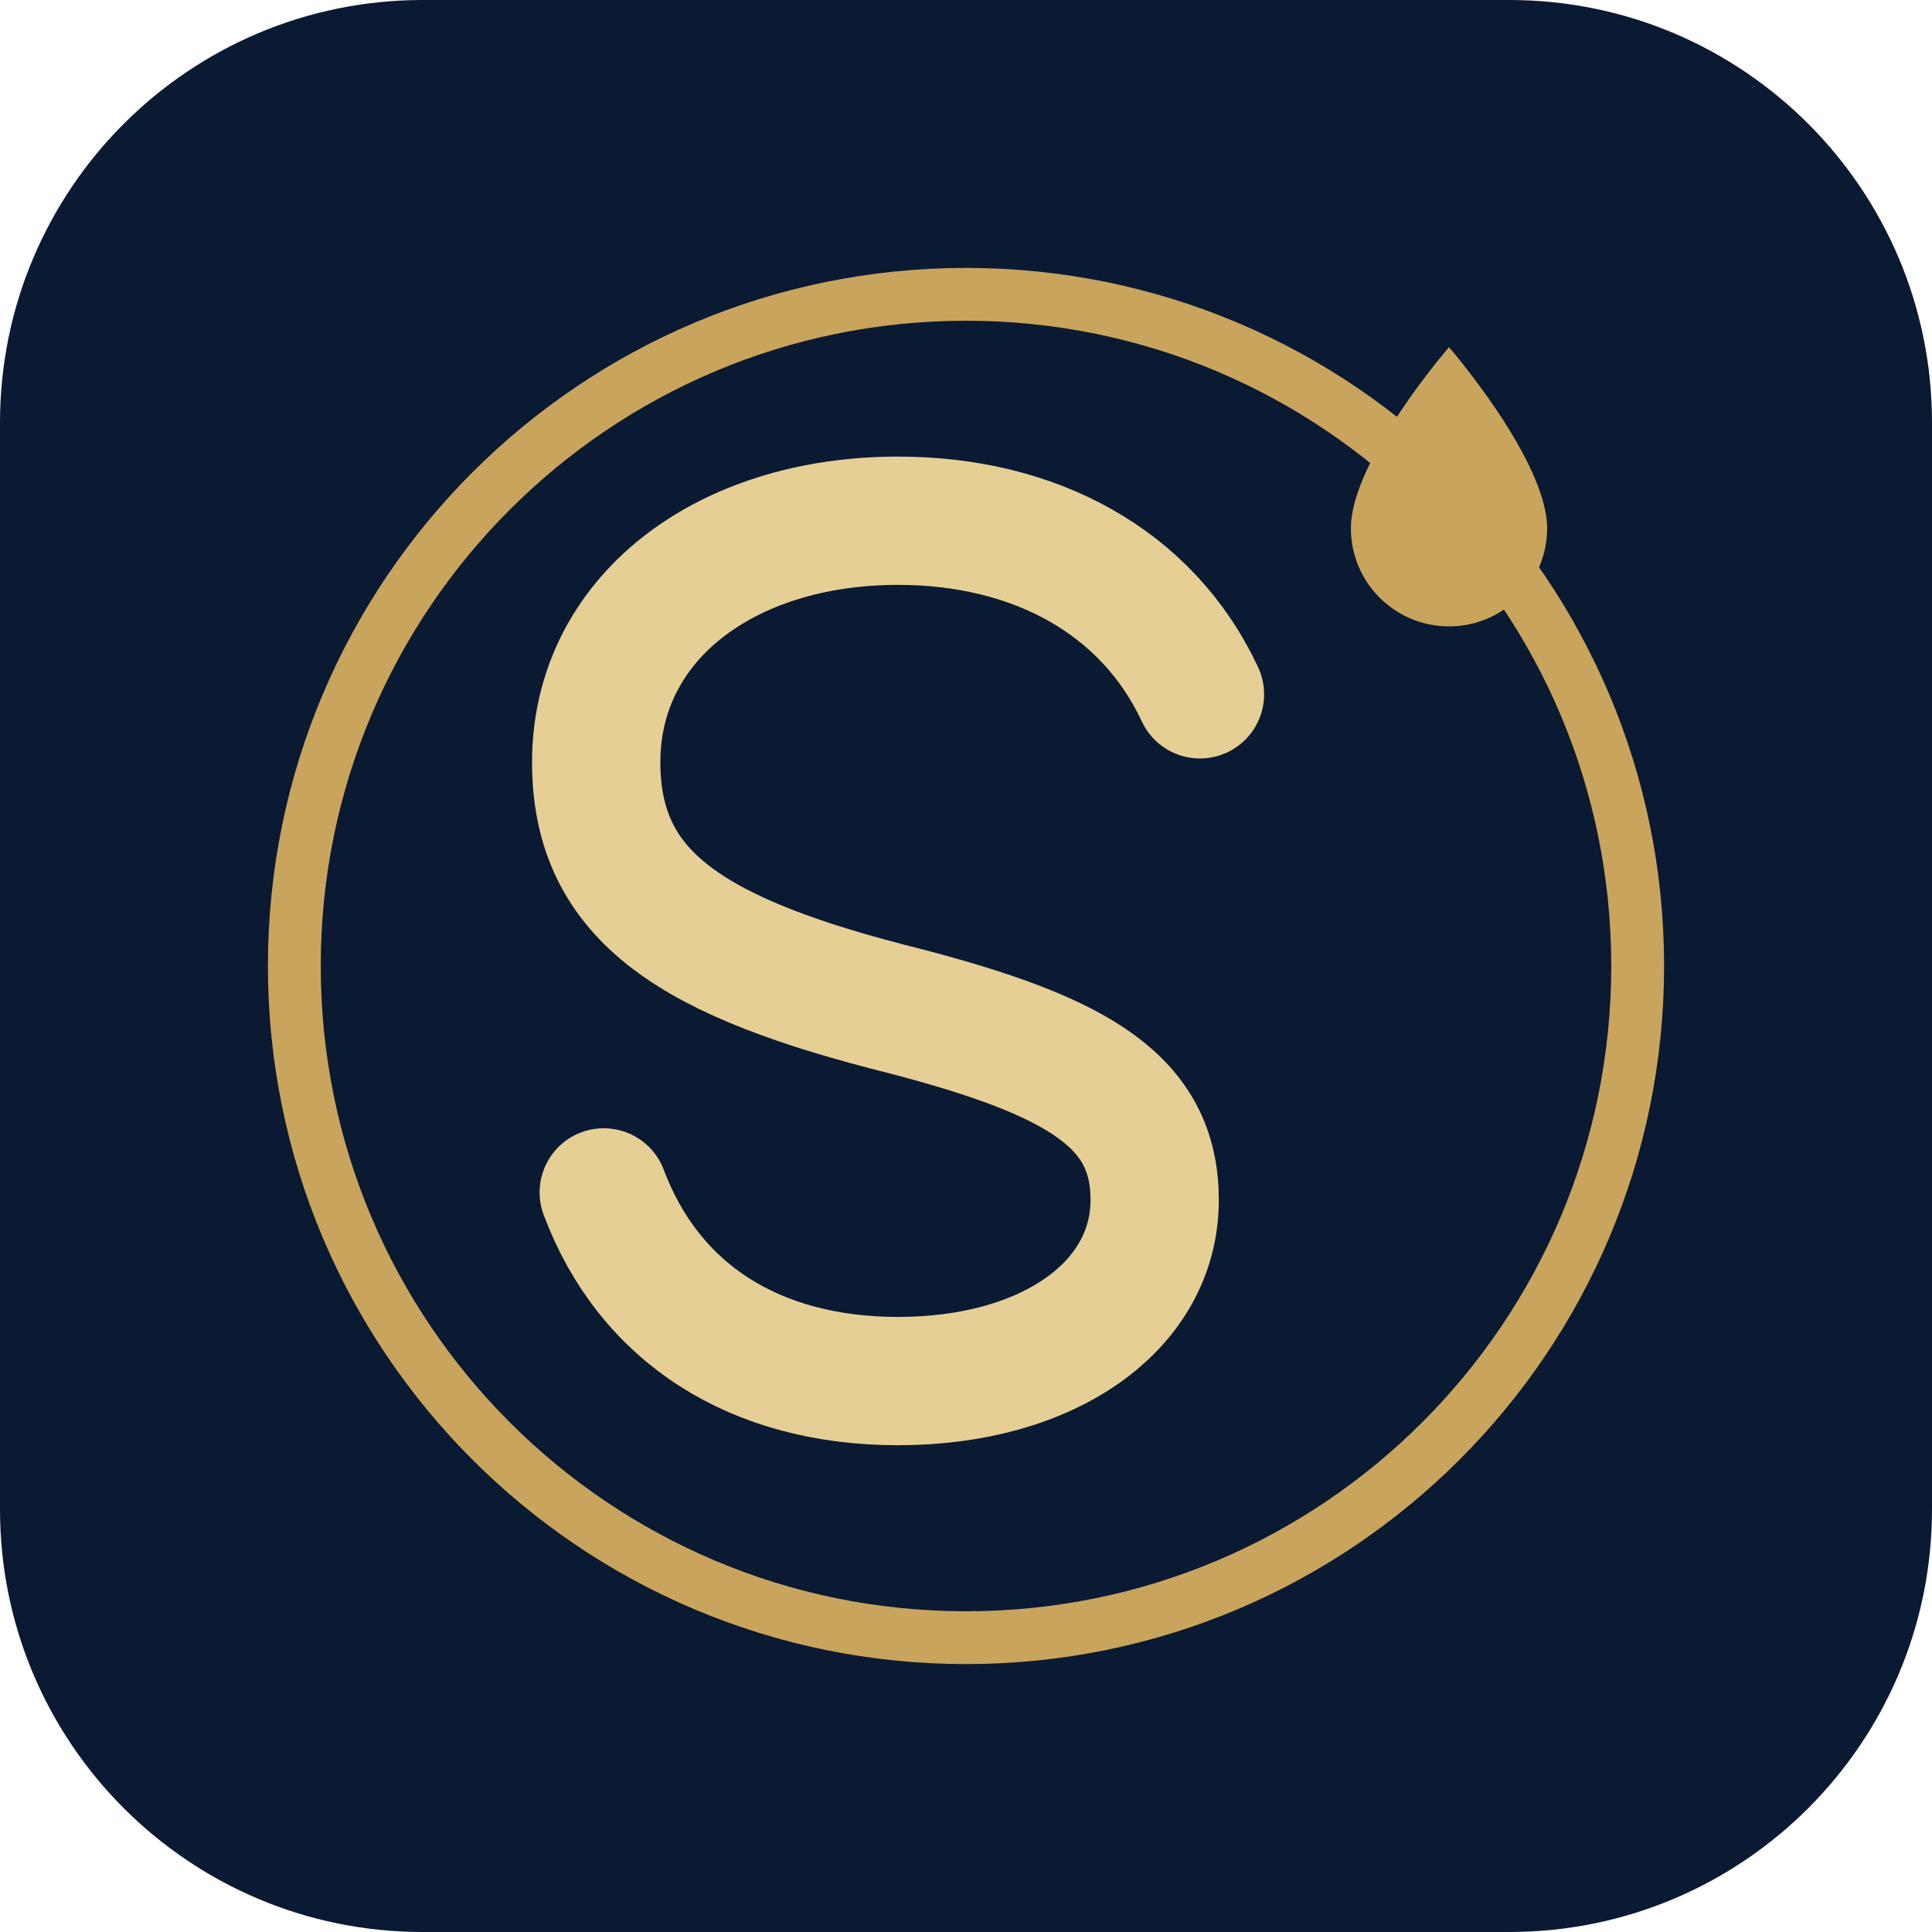
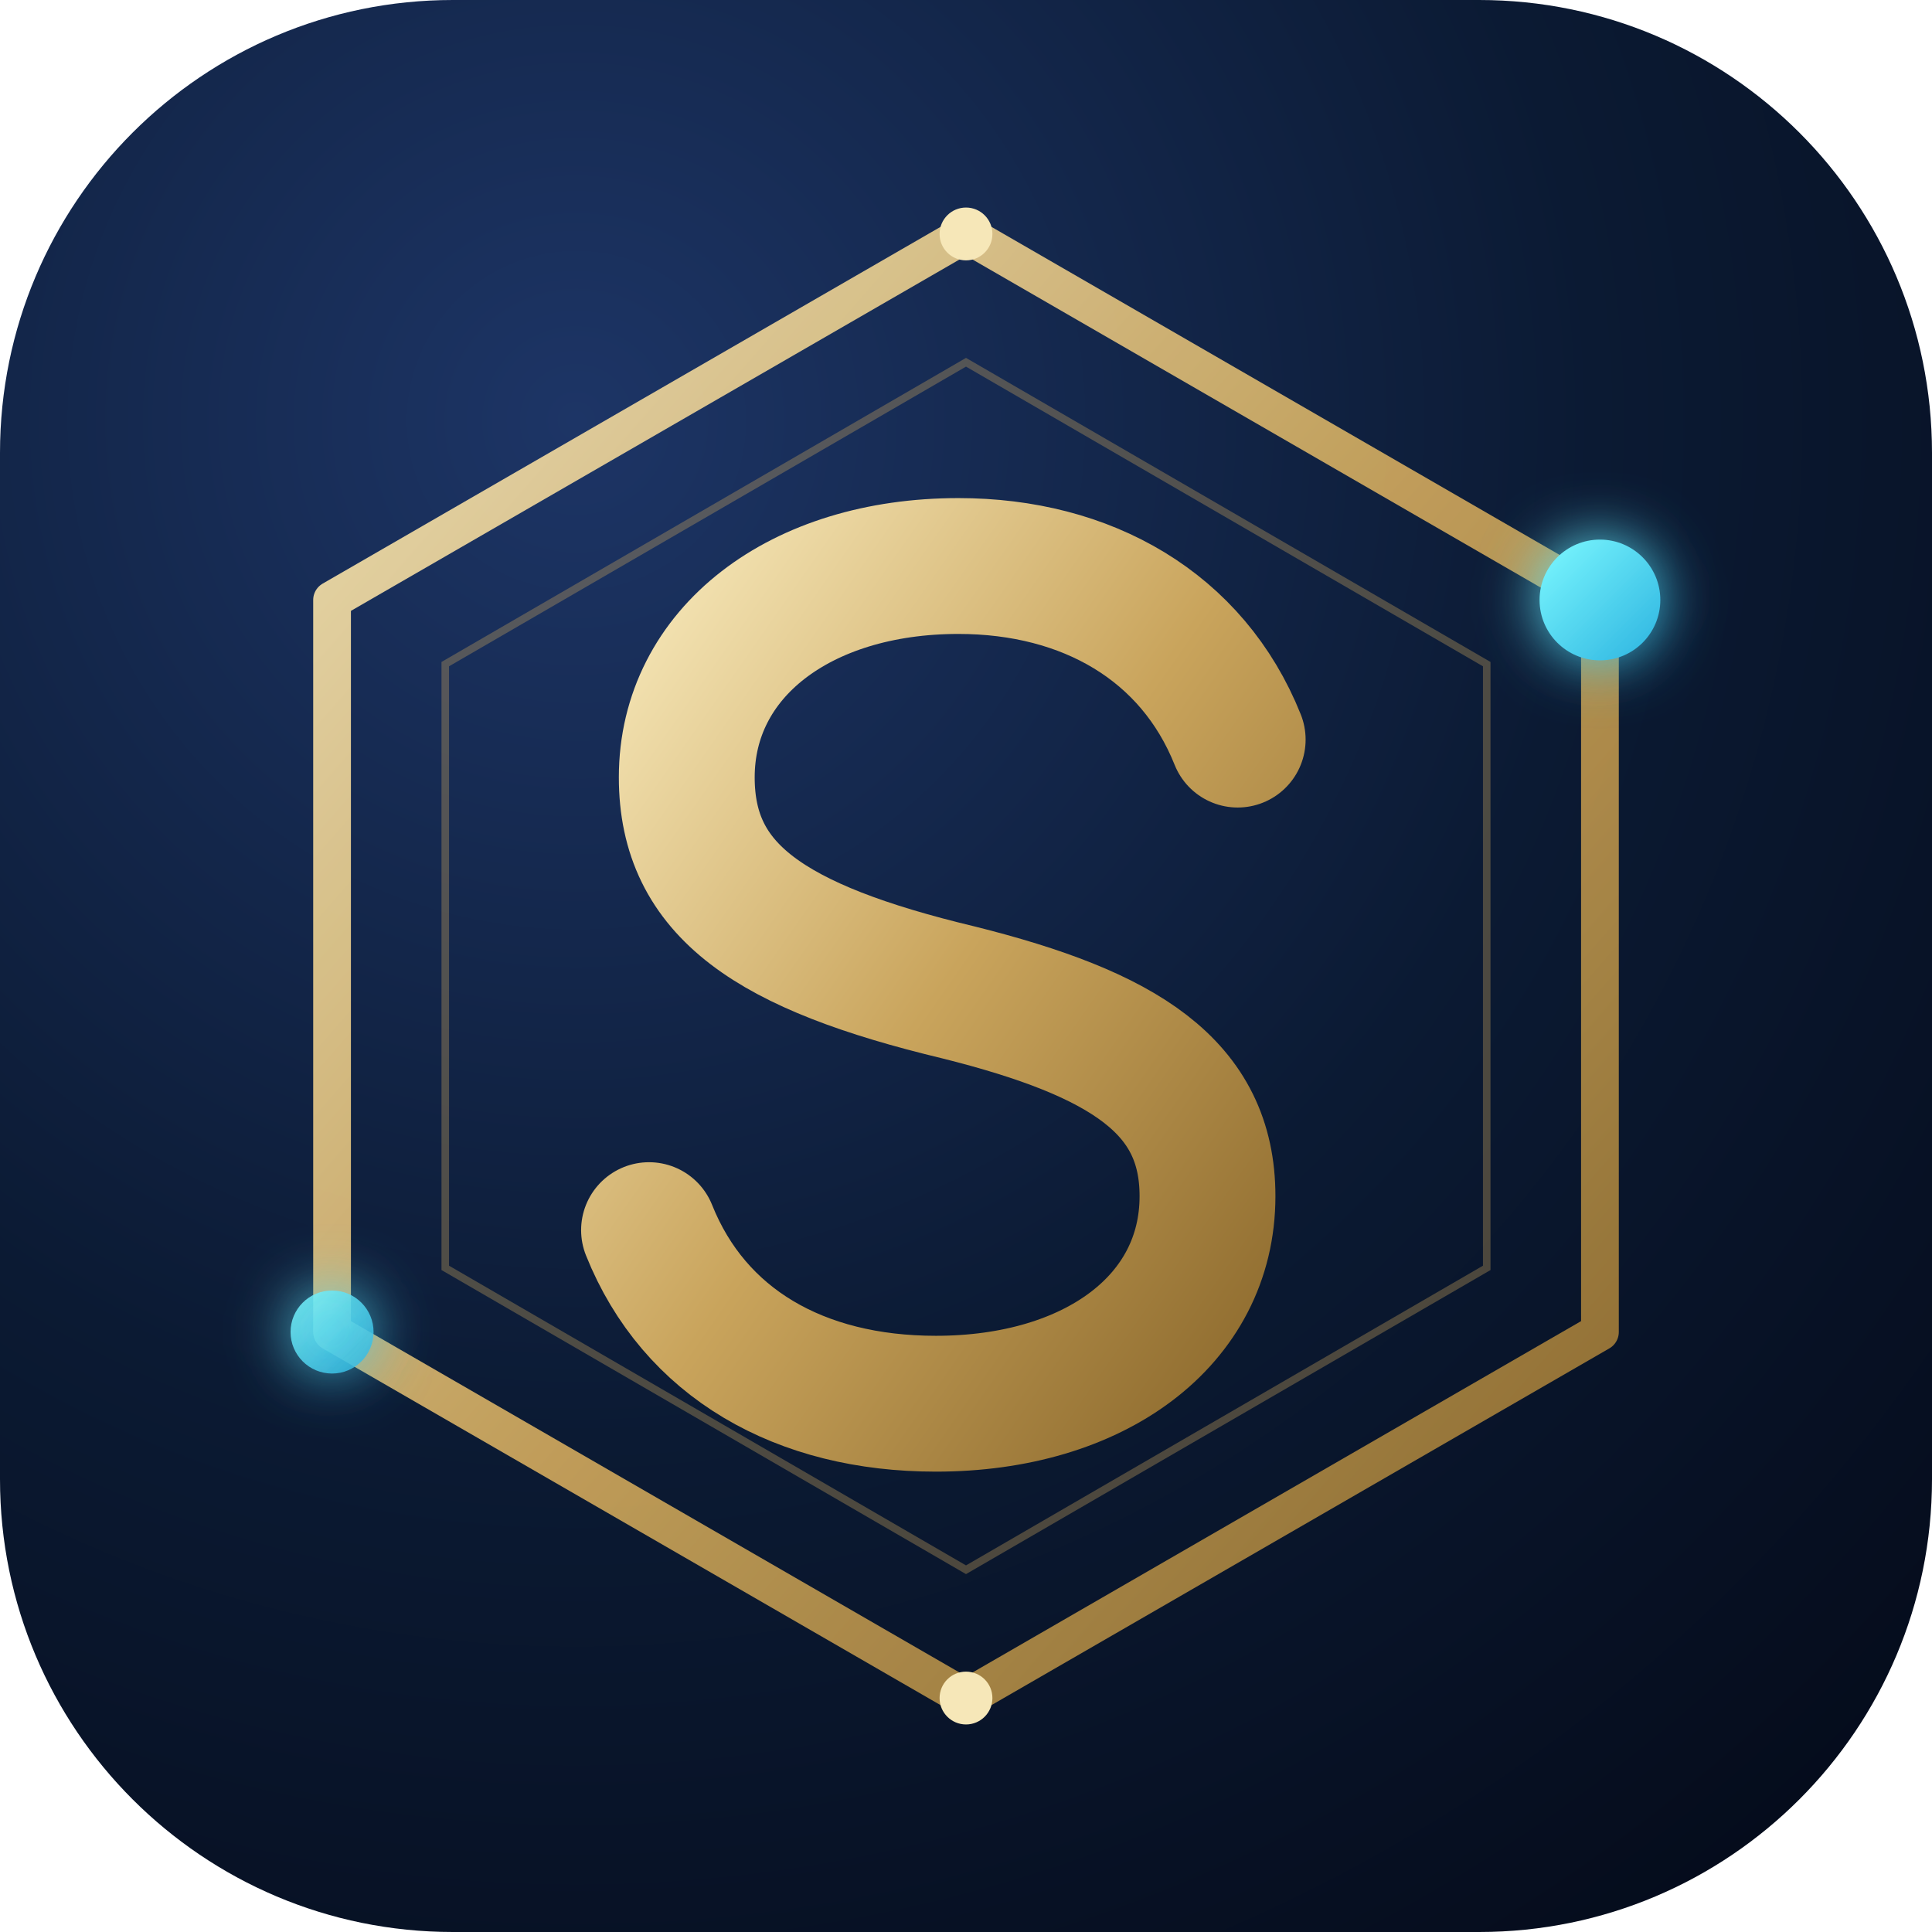
<svg xmlns="http://www.w3.org/2000/svg" viewBox="0 0 512 512" role="img" aria-label="SILHO">
-   <rect width="512" height="512" rx="112" fill="#0B1A33" />
-   <circle cx="256" cy="256" r="178" fill="none" stroke="#C9A45C" stroke-width="14" />
-   <path d="M318 184c-14-30-44-46-80-46-46 0-80 26-80 64 0 36 26 52 82 66 46 12 66 24 66 50 0 28-28 48-68 48-38 0-66-18-78-50" fill="none" stroke="#E5CF95" stroke-width="34" stroke-linecap="round" stroke-linejoin="round" />
-   <path d="M384 92c0 0-26 30-26 48a26 26 0 0 0 52 0c0-18-26-48-26-48z" fill="#C9A45C" />
+   <defs>
+     <radialGradient id="bg" cx="30%" cy="22%" r="95%">
+       <stop offset="0" stop-color="#1D3566" />
+       <stop offset="0.55" stop-color="#0B1A33" />
+       <stop offset="1" stop-color="#050C1C" />
+     </radialGradient>
+     <linearGradient id="gold" x1="0" y1="0" x2="1" y2="1">
+       <stop offset="0" stop-color="#F6E7B8" />
+       <stop offset="0.5" stop-color="#C9A45C" />
+       <stop offset="1" stop-color="#8E6B2E" />
+     </linearGradient>
+     <linearGradient id="cyan" x1="0" y1="0" x2="1" y2="1">
+       <stop offset="0" stop-color="#7DF9FF" />
+       <stop offset="1" stop-color="#2BB3E0" />
+     </linearGradient>
+     <filter id="glow" x="-50%" y="-50%" width="200%" height="200%">
+       <feGaussianBlur stdDeviation="8" result="b" />
+       <feMerge>
+         <feMergeNode in="b" />
+         <feMergeNode in="SourceGraphic" />
+       </feMerge>
+     </filter>
+   </defs>
+   <rect width="512" height="512" rx="120" fill="url(#bg)" />
+   <polygon points="256,62 424,159 424,353 256,450 88,353 88,159" fill="none" stroke="url(#gold)" stroke-width="10" stroke-linejoin="round" opacity="0.95" />
+   <polygon points="256,96 394,176 394,336 256,416 118,336 118,176" fill="none" stroke="#C9A45C" stroke-width="2" opacity="0.35" />
+   <path d="M328 196c-12-30-40-46-74-46-42 0-72 23-72 56 0 30 22 45 72 57 44 11 66 25 66 54 0 33-30 55-72 55-36 0-64-16-76-46" fill="none" stroke="url(#gold)" stroke-width="36" stroke-linecap="round" stroke-linejoin="round" />
+   <g filter="url(#glow)">
+     <circle cx="424" cy="159" r="16" fill="url(#cyan)" />
+     <circle cx="88" cy="353" r="11" fill="url(#cyan)" opacity="0.85" />
+   </g>
+   <circle cx="256" cy="62" r="7" fill="#F6E7B8" />
+   <circle cx="256" cy="450" r="7" fill="#F6E7B8" />
</svg>
